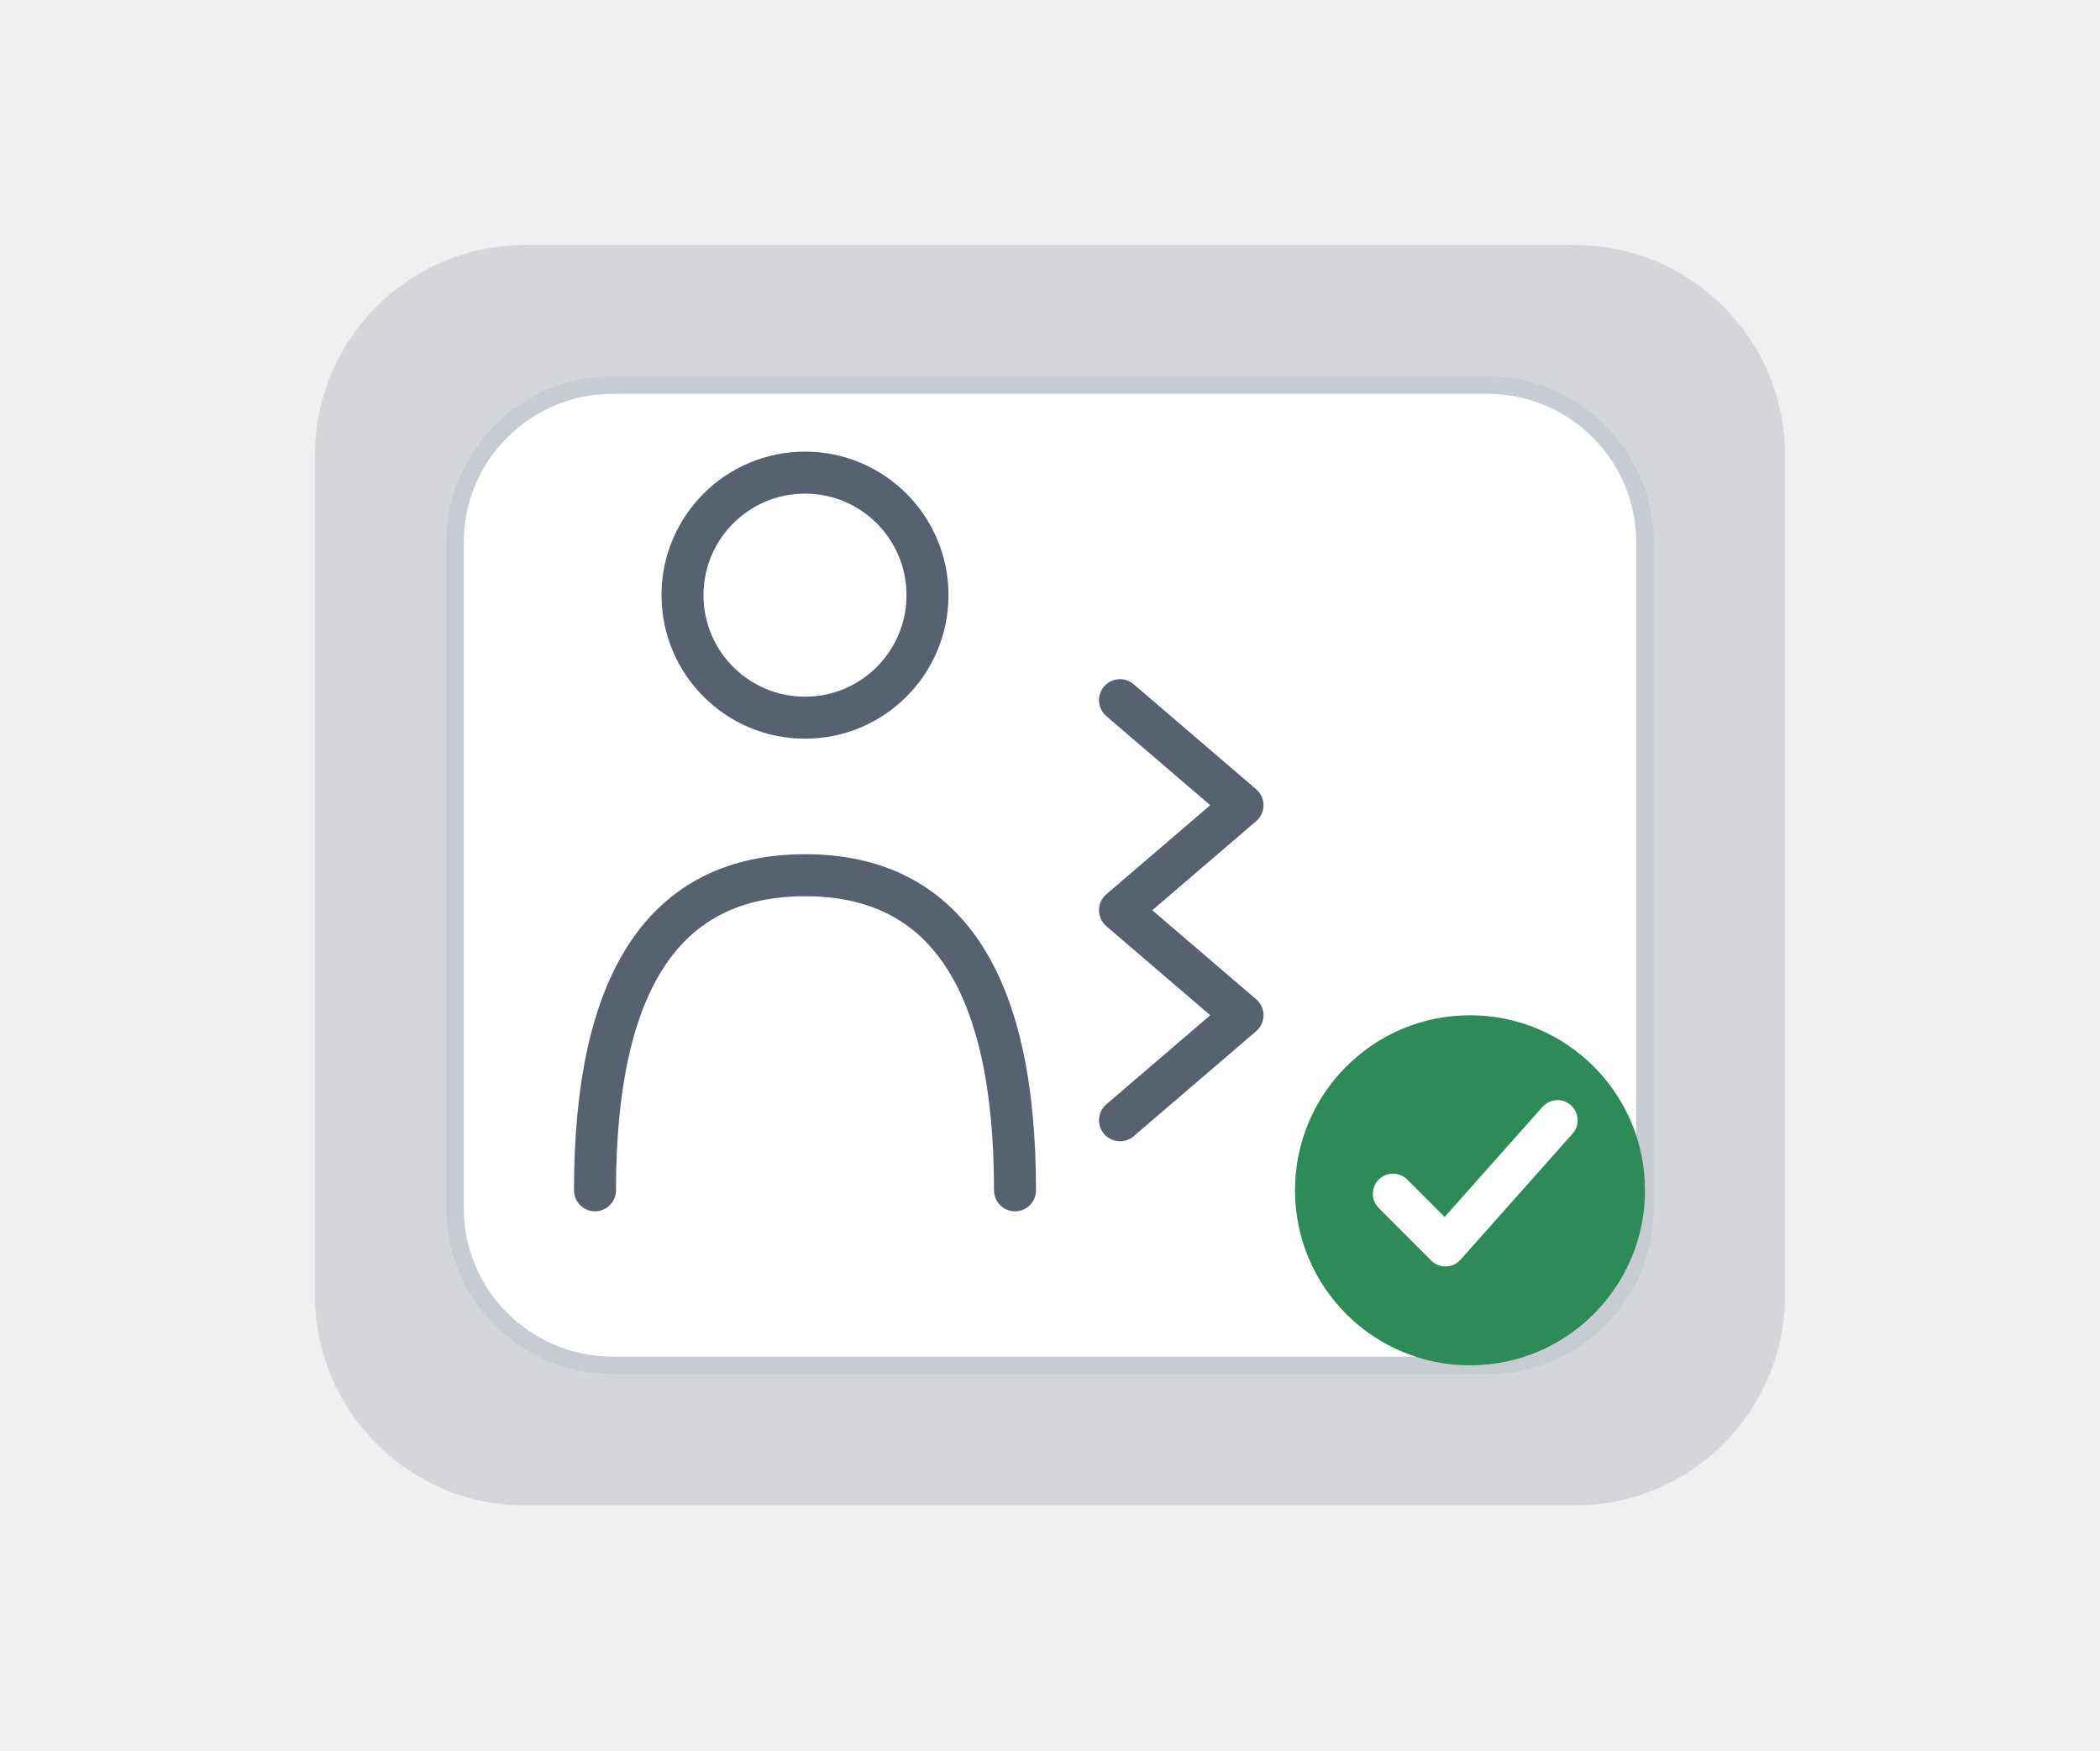
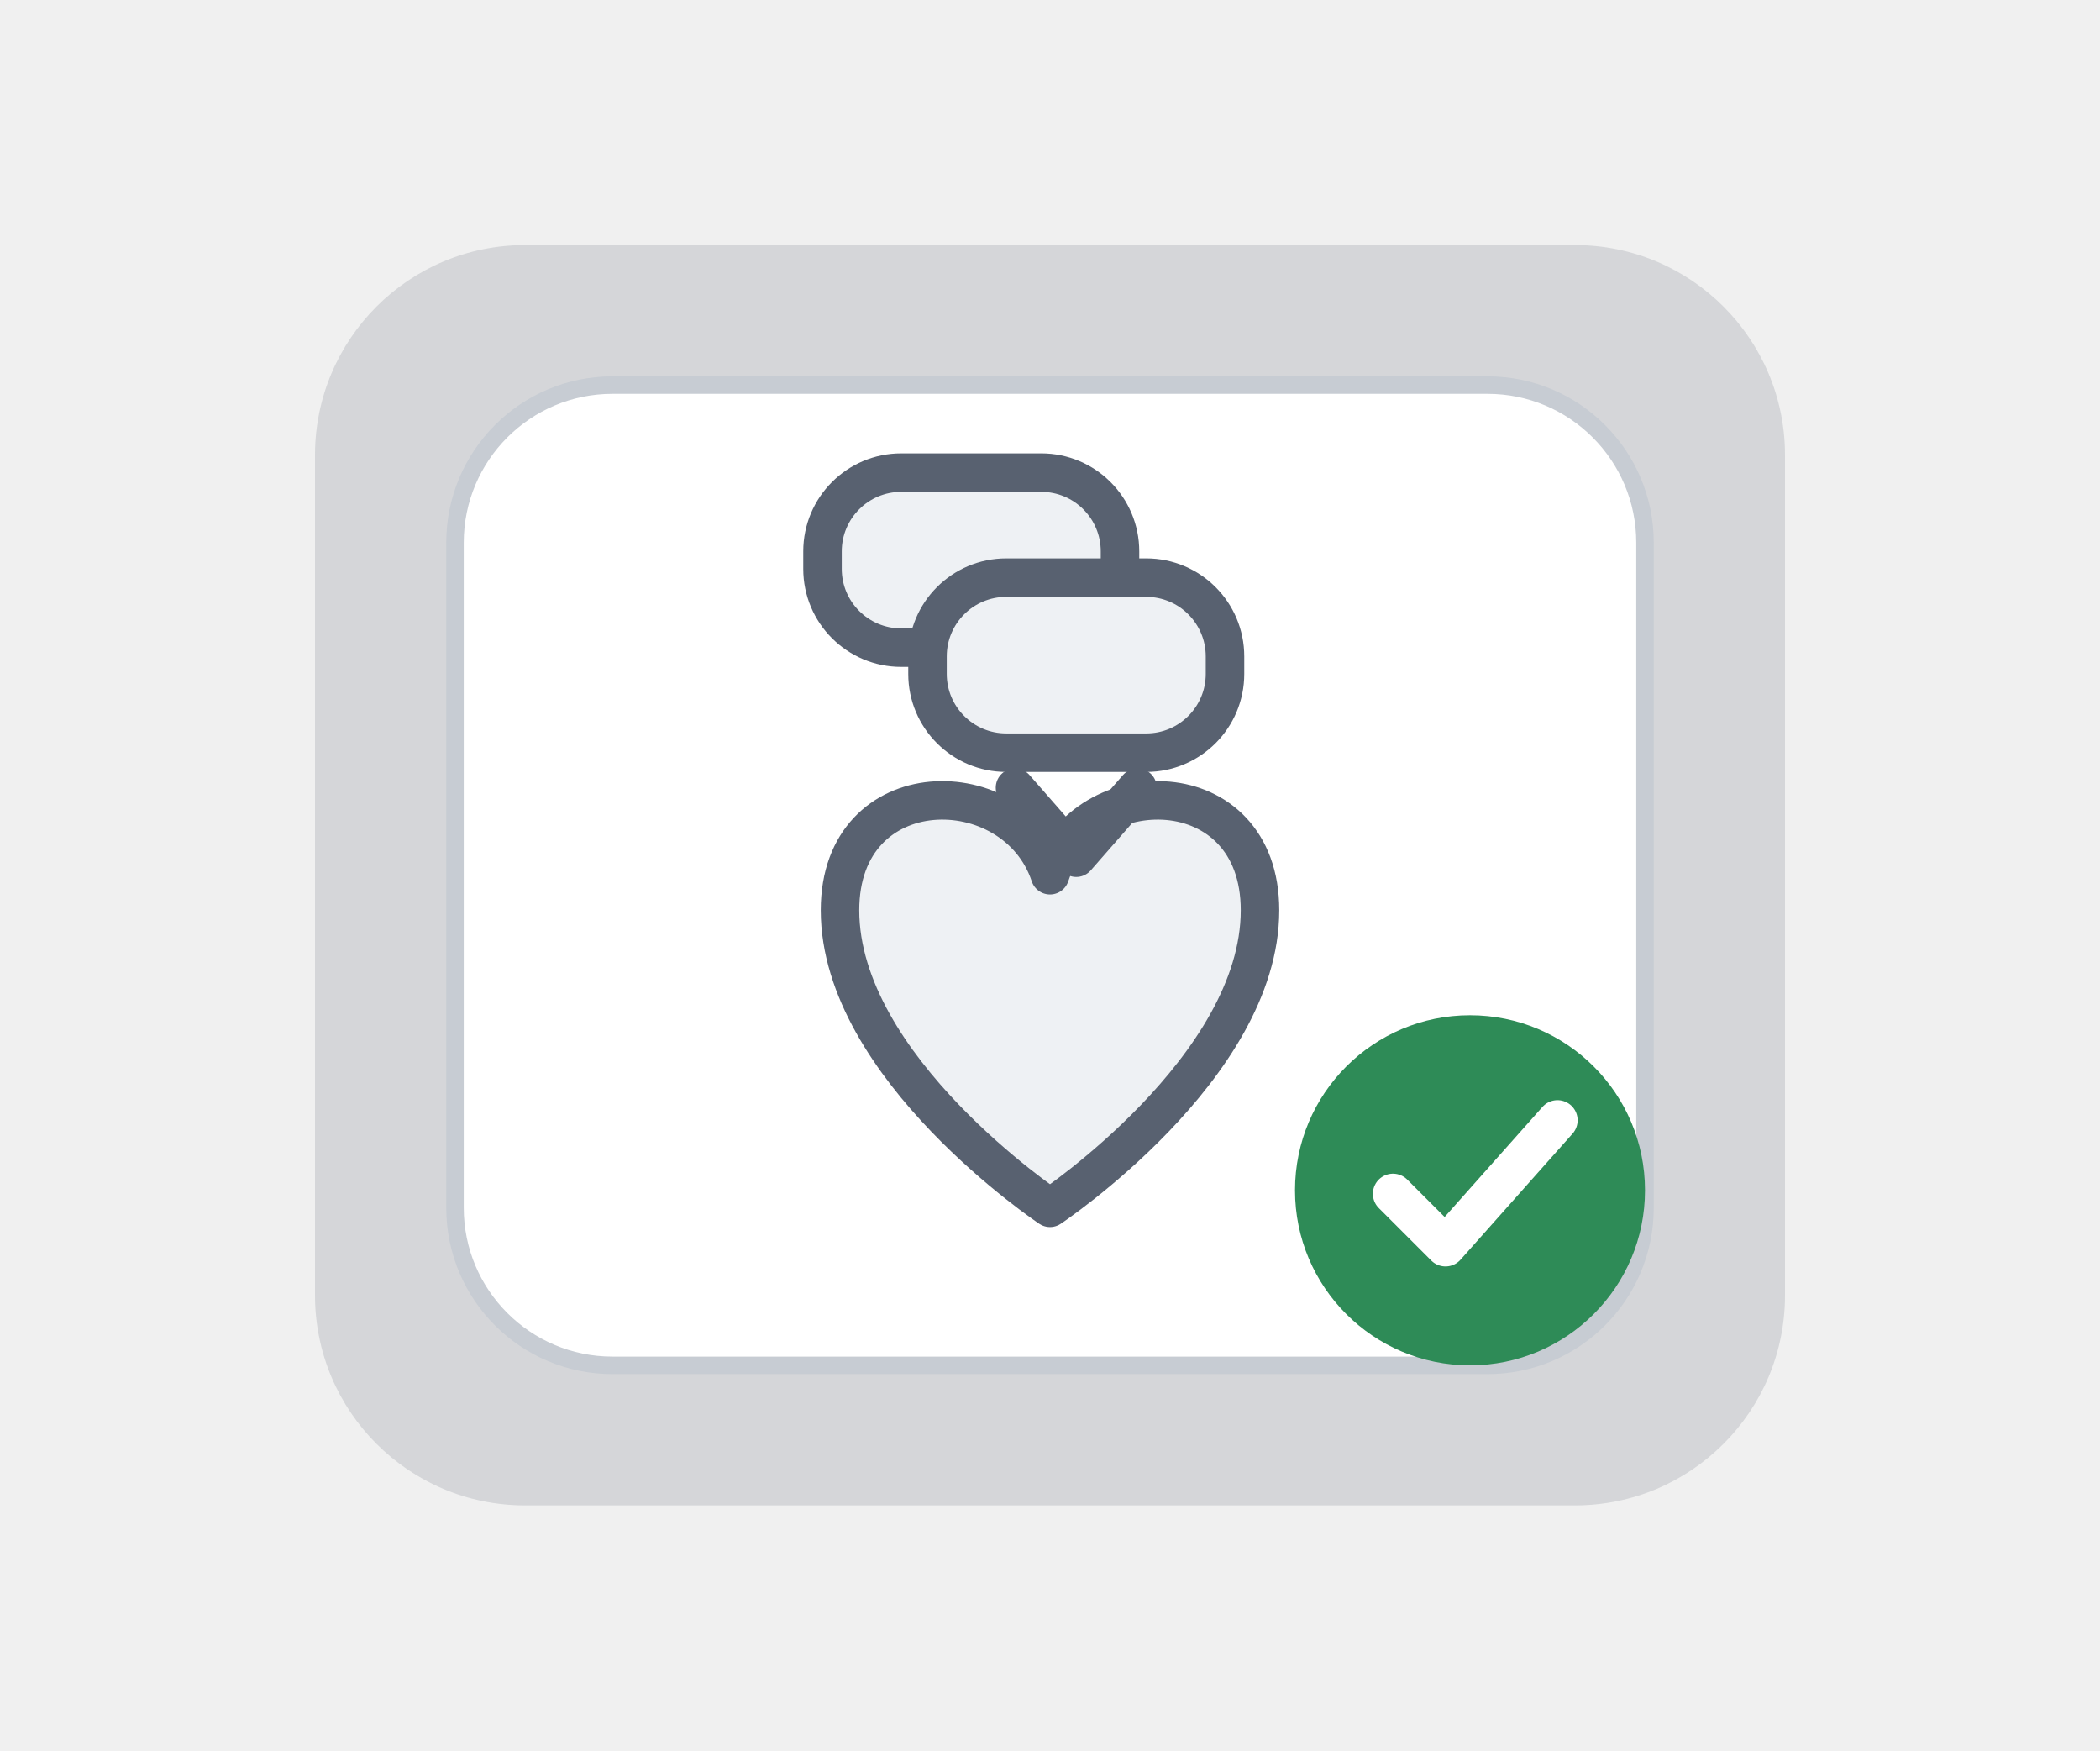
<svg xmlns="http://www.w3.org/2000/svg" viewBox="0 0 120 100">
  <rect x="18" y="14" width="84" height="72" rx="12" fill="#586170" opacity=".18" />
  <rect x="26" y="22" width="68" height="56" rx="9" fill="#ffffff" stroke="#c7ccd3" />
-   <circle cx="46" cy="34" r="7" fill="none" stroke="#586170" stroke-width="2.4" />
-   <path d="M34 68 q0 -18 12 -18 q12 0 12 18" fill="none" stroke="#586170" stroke-width="2.4" stroke-linecap="round" />
-   <path d="M64 40 l7 6 l-7 6 M64 52 l7 6 l-7 6" stroke="#586170" stroke-width="2.4" fill="none" stroke-linecap="round" stroke-linejoin="round" />
+   <path d="M48 52 C48 44 58 44 60 50 C62 44 72 44 72 52 C72 61 60 69 60 69 C60 69 48 61 48 52 Z" fill="#eef1f4" stroke="#586170" stroke-width="2.2" stroke-linejoin="round" />
+   <rect x="47" y="27" width="17" height="10" rx="4.5" fill="#eef1f4" stroke="#586170" stroke-width="2.2" />
+   <rect x="53" y="33" width="17" height="10" rx="4.5" fill="#eef1f4" stroke="#586170" stroke-width="2.2" />
+   <path d="M58 45 l3.5 4 l3.5 -4" fill="none" stroke="#586170" stroke-width="2.2" stroke-linecap="round" stroke-linejoin="round" />
  <circle cx="84" cy="68" r="10" fill="#2e8b57" />
  <path d="M79.6 68.2 l3 3 l6.4 -7.2" fill="none" stroke="#fff" stroke-width="2.3" stroke-linecap="round" stroke-linejoin="round" />
</svg>
